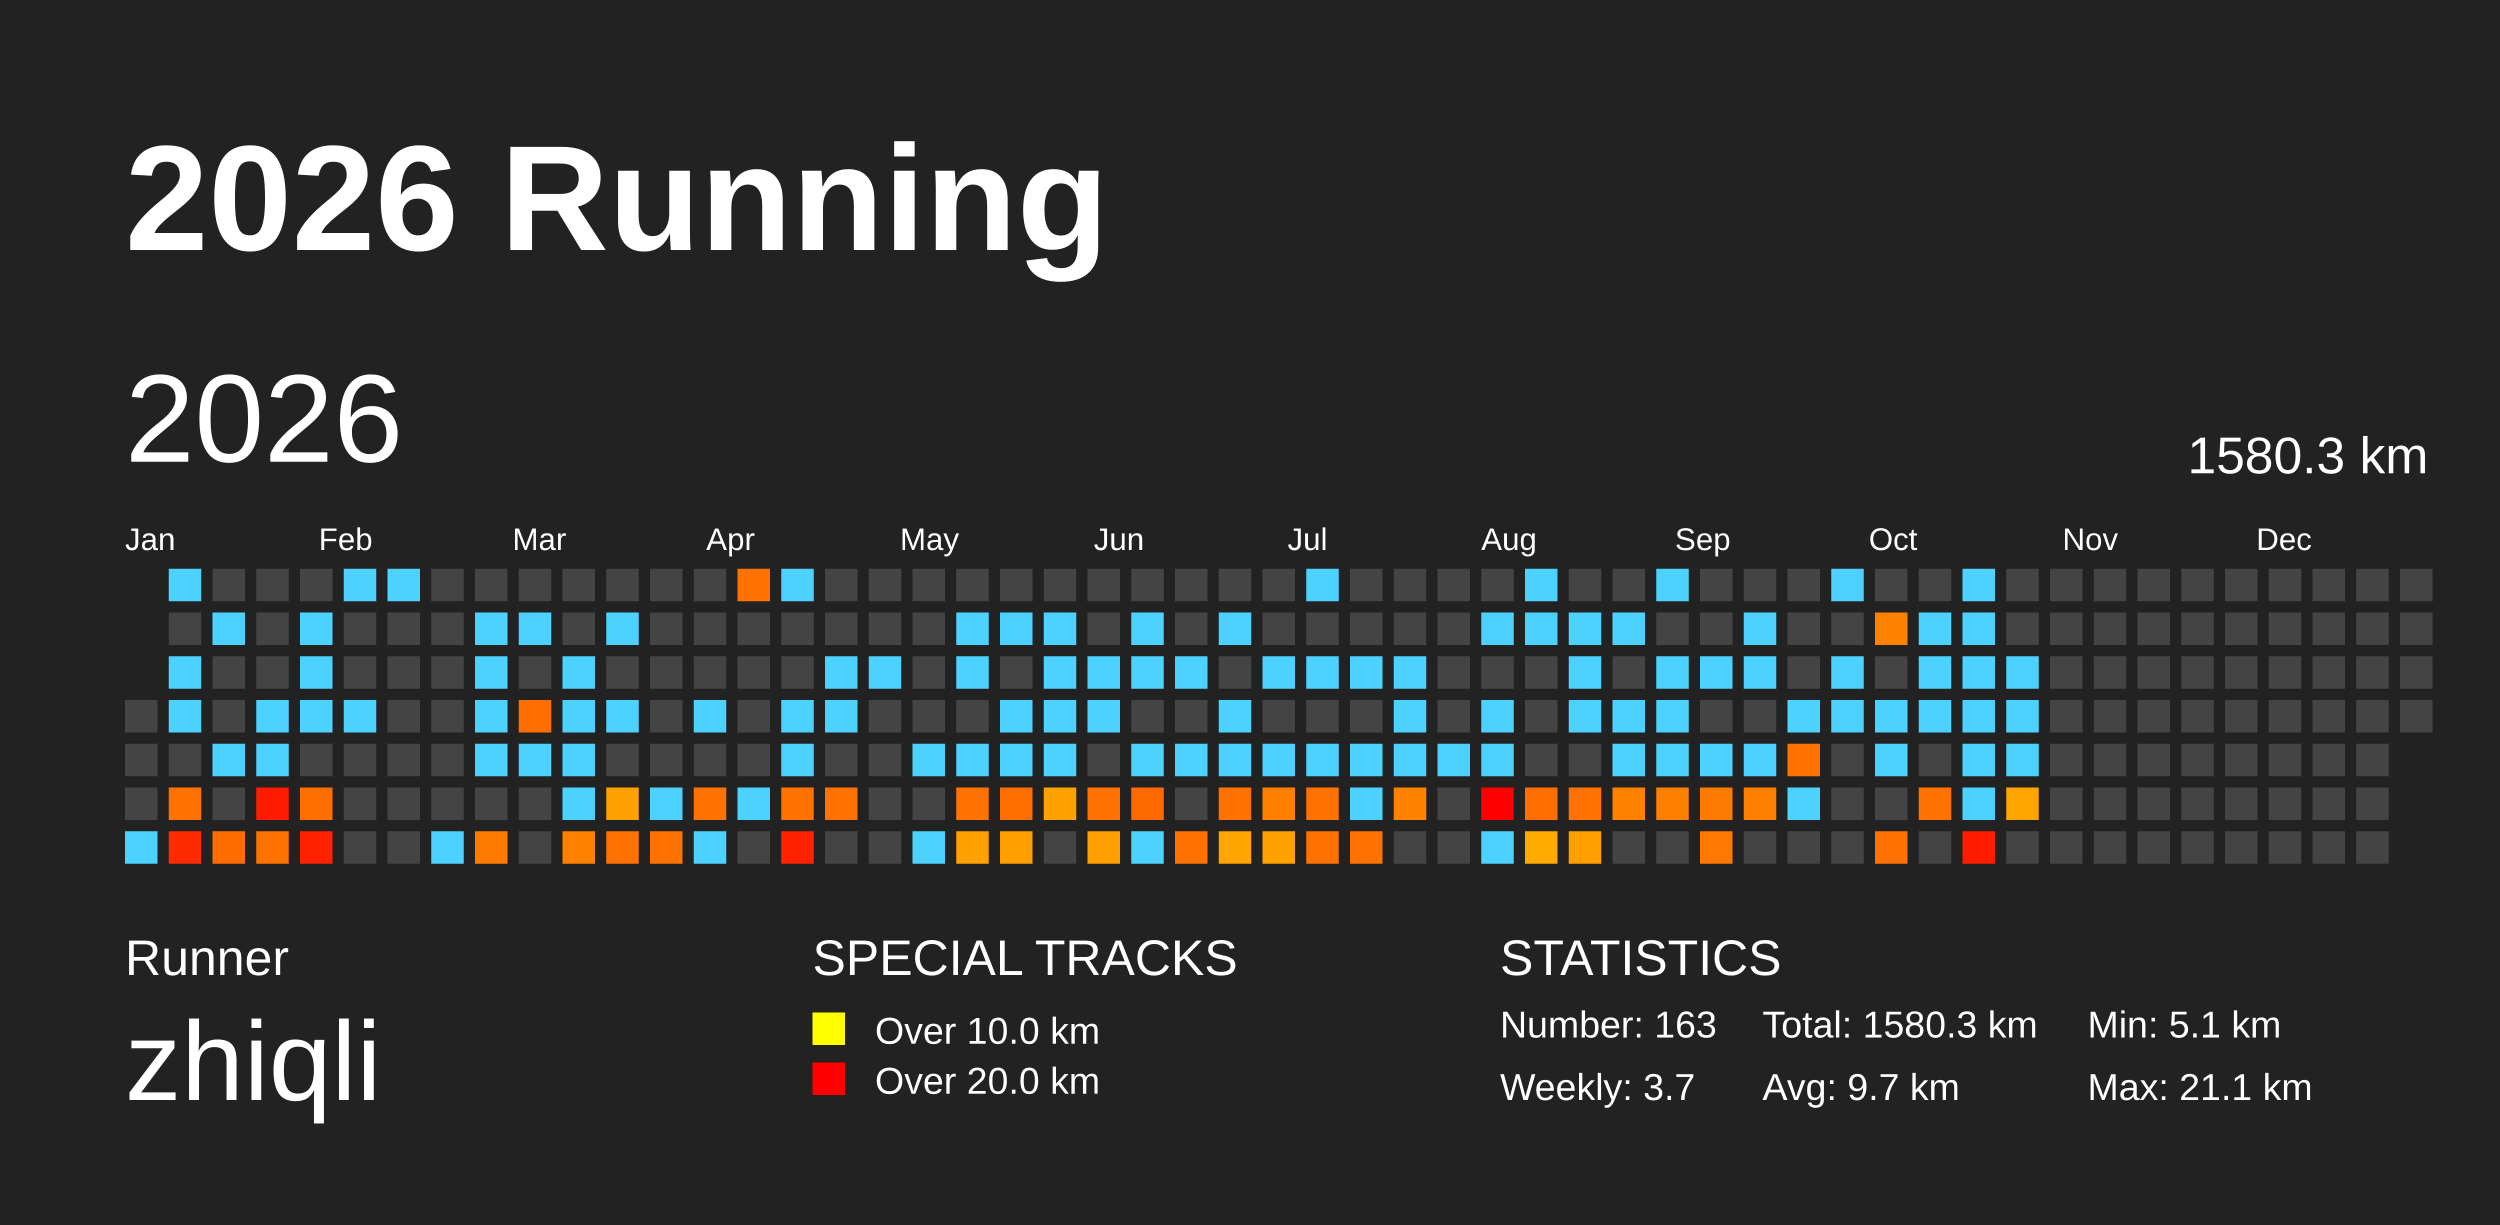
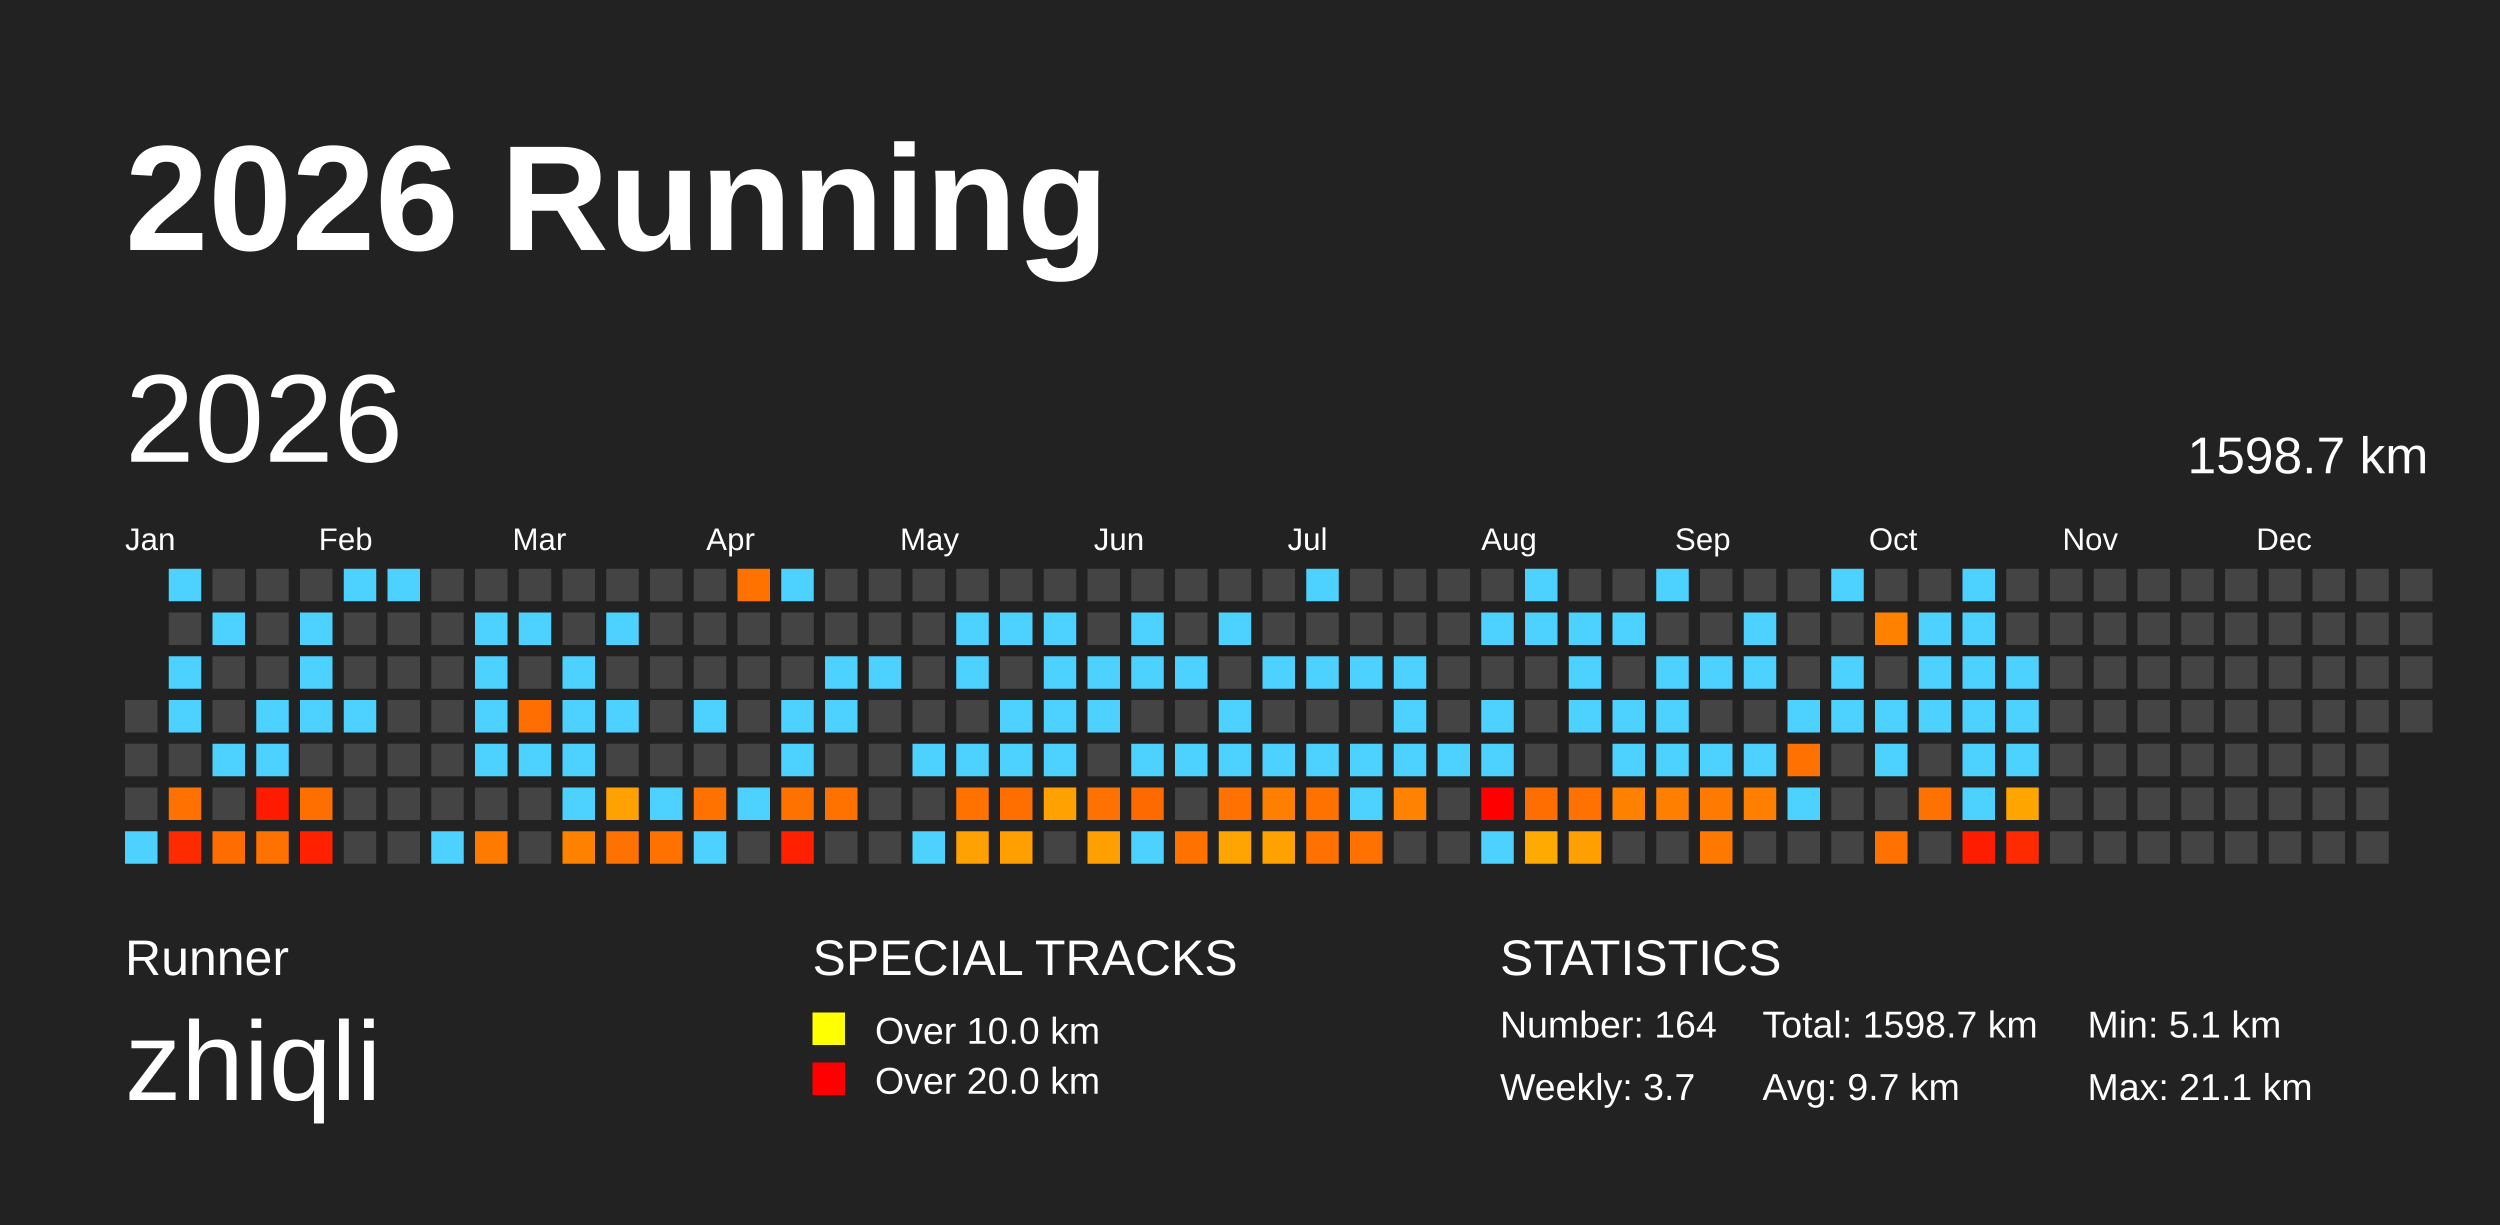
<svg xmlns="http://www.w3.org/2000/svg" baseProfile="full" height="98mm" version="1.1" viewBox="0,0,200,98" width="200mm">
  <defs />
  <rect fill="#222222" height="98" width="200" x="0" y="0" />
  <text fill="#FFFFFF" style="font-size:12px; font-family:Arial; font-weight:bold;" x="10" y="20">2026 Running</text>
  <text fill="#FFFFFF" style="font-size:4px; font-family:Arial" x="10" y="78">Runner</text>
  <text fill="#FFFFFF" style="font-size:9px; font-family:Arial" x="10" y="88">zhiqli</text>
  <text fill="#FFFFFF" style="font-size:4px; font-family:Arial" x="65" y="78">SPECIAL TRACKS</text>
  <rect fill="yellow" height="2.6" width="2.6" x="65" y="81" />
  <text fill="#FFFFFF" style="font-size:3px; font-family:Arial" x="70" y="83.5">Over 10.0 km</text>
  <rect fill="red" height="2.6" width="2.6" x="65" y="85" />
  <text fill="#FFFFFF" style="font-size:3px; font-family:Arial" x="70" y="87.5">Over 20.0 km</text>
  <text fill="#FFFFFF" style="font-size:4px; font-family:Arial" x="120" y="78">STATISTICS</text>
-   <text fill="#FFFFFF" style="font-size:3px; font-family:Arial" x="120" y="83">Number: 163</text>
+   <text fill="#FFFFFF" style="font-size:3px; font-family:Arial" x="120" y="83">Number: 164</text>
  <text fill="#FFFFFF" style="font-size:3px; font-family:Arial" x="120" y="88">Weekly: 3.7</text>
-   <text fill="#FFFFFF" style="font-size:3px; font-family:Arial" x="141" y="83">Total: 1580.3 km</text>
+   <text fill="#FFFFFF" style="font-size:3px; font-family:Arial" x="141" y="83">Total: 1598.7 km</text>
  <text fill="#FFFFFF" style="font-size:3px; font-family:Arial" x="141" y="88">Avg: 9.7 km</text>
  <text fill="#FFFFFF" style="font-size:3px; font-family:Arial" x="167" y="83">Min: 5.1 km</text>
  <text fill="#FFFFFF" style="font-size:3px; font-family:Arial" x="167" y="88">Max: 21.1 km</text>
  <text dominant-baseline="hanging" fill="#FFFFFF" style="font-size:10.0px; font-family:Arial;" x="10" y="30">2026</text>
-   <text dominant-baseline="hanging" fill="#FFFFFF" style="font-size:4.125px; font-family:Arial;" x="175" y="35">1580.3 km</text>
+   <text dominant-baseline="hanging" fill="#FFFFFF" style="font-size:4.125px; font-family:Arial;" x="175" y="35">1598.7 km</text>
  <text fill="#FFFFFF" style="font-size:2.5px; font-family:Arial" x="10.0" y="44">Jan</text>
  <text fill="#FFFFFF" style="font-size:2.5px; font-family:Arial" x="25.5" y="44">Feb</text>
  <text fill="#FFFFFF" style="font-size:2.5px; font-family:Arial" x="41.0" y="44">Mar</text>
  <text fill="#FFFFFF" style="font-size:2.5px; font-family:Arial" x="56.5" y="44">Apr</text>
  <text fill="#FFFFFF" style="font-size:2.5px; font-family:Arial" x="72.0" y="44">May</text>
  <text fill="#FFFFFF" style="font-size:2.5px; font-family:Arial" x="87.5" y="44">Jun</text>
  <text fill="#FFFFFF" style="font-size:2.5px; font-family:Arial" x="103.0" y="44">Jul</text>
  <text fill="#FFFFFF" style="font-size:2.5px; font-family:Arial" x="118.5" y="44">Aug</text>
  <text fill="#FFFFFF" style="font-size:2.5px; font-family:Arial" x="134.0" y="44">Sep</text>
  <text fill="#FFFFFF" style="font-size:2.5px; font-family:Arial" x="149.5" y="44">Oct</text>
  <text fill="#FFFFFF" style="font-size:2.5px; font-family:Arial" x="165.0" y="44">Nov</text>
  <text fill="#FFFFFF" style="font-size:2.5px; font-family:Arial" x="180.5" y="44">Dec</text>
  <rect fill="#444444" height="2.6" width="2.6" x="10.0" y="56.0" />
  <rect fill="#444444" height="2.6" width="2.6" x="10.0" y="59.5" />
  <rect fill="#444444" height="2.6" width="2.6" x="10.0" y="63.0" />
  <rect fill="#4dd2ff" height="2.6" width="2.6" x="10.0" y="66.5" />
  <rect fill="#4dd2ff" height="2.6" width="2.6" x="13.5" y="45.5" />
  <rect fill="#444444" height="2.6" width="2.6" x="13.5" y="49.0" />
  <rect fill="#4dd2ff" height="2.6" width="2.6" x="13.5" y="52.5" />
  <rect fill="#4dd2ff" height="2.6" width="2.6" x="13.5" y="56.0" />
  <rect fill="#444444" height="2.6" width="2.6" x="13.5" y="59.5" />
  <rect fill="#ff7100" height="2.6" width="2.6" x="13.5" y="63.0" />
  <rect fill="#ff2b00" height="2.6" width="2.6" x="13.5" y="66.5" />
  <rect fill="#444444" height="2.6" width="2.6" x="17.0" y="45.5" />
  <rect fill="#4dd2ff" height="2.6" width="2.6" x="17.0" y="49.0" />
  <rect fill="#444444" height="2.6" width="2.6" x="17.0" y="52.5" />
  <rect fill="#444444" height="2.6" width="2.6" x="17.0" y="56.0" />
  <rect fill="#4dd2ff" height="2.6" width="2.6" x="17.0" y="59.5" />
  <rect fill="#444444" height="2.6" width="2.6" x="17.0" y="63.0" />
  <rect fill="#ff6d00" height="2.6" width="2.6" x="17.0" y="66.5" />
  <rect fill="#444444" height="2.6" width="2.6" x="20.5" y="45.5" />
  <rect fill="#444444" height="2.6" width="2.6" x="20.5" y="49.0" />
  <rect fill="#444444" height="2.6" width="2.6" x="20.5" y="52.5" />
  <rect fill="#4dd2ff" height="2.6" width="2.6" x="20.5" y="56.0" />
  <rect fill="#4dd2ff" height="2.6" width="2.6" x="20.5" y="59.5" />
  <rect fill="#ff1b00" height="2.6" width="2.6" x="20.5" y="63.0" />
  <rect fill="#ff7200" height="2.6" width="2.6" x="20.5" y="66.5" />
  <rect fill="#444444" height="2.6" width="2.6" x="24.0" y="45.5" />
  <rect fill="#4dd2ff" height="2.6" width="2.6" x="24.0" y="49.0" />
  <rect fill="#4dd2ff" height="2.6" width="2.6" x="24.0" y="52.5" />
  <rect fill="#4dd2ff" height="2.6" width="2.6" x="24.0" y="56.0" />
  <rect fill="#444444" height="2.6" width="2.6" x="24.0" y="59.5" />
  <rect fill="#ff6f00" height="2.6" width="2.6" x="24.0" y="63.0" />
  <rect fill="#ff2100" height="2.6" width="2.6" x="24.0" y="66.5" />
  <rect fill="#4dd2ff" height="2.6" width="2.6" x="27.5" y="45.5" />
  <rect fill="#444444" height="2.6" width="2.6" x="27.5" y="49.0" />
  <rect fill="#444444" height="2.6" width="2.6" x="27.5" y="52.5" />
  <rect fill="#4dd2ff" height="2.6" width="2.6" x="27.5" y="56.0" />
  <rect fill="#444444" height="2.6" width="2.6" x="27.5" y="59.5" />
  <rect fill="#444444" height="2.6" width="2.6" x="27.5" y="63.0" />
  <rect fill="#444444" height="2.6" width="2.6" x="27.5" y="66.5" />
  <rect fill="#4dd2ff" height="2.6" width="2.6" x="31.0" y="45.5" />
  <rect fill="#444444" height="2.6" width="2.6" x="31.0" y="49.0" />
  <rect fill="#444444" height="2.6" width="2.6" x="31.0" y="52.5" />
  <rect fill="#444444" height="2.6" width="2.6" x="31.0" y="56.0" />
  <rect fill="#444444" height="2.6" width="2.6" x="31.0" y="59.5" />
  <rect fill="#444444" height="2.6" width="2.6" x="31.0" y="63.0" />
  <rect fill="#444444" height="2.6" width="2.6" x="31.0" y="66.5" />
  <rect fill="#444444" height="2.6" width="2.6" x="34.5" y="45.5" />
  <rect fill="#444444" height="2.6" width="2.6" x="34.5" y="49.0" />
  <rect fill="#444444" height="2.6" width="2.6" x="34.5" y="52.5" />
  <rect fill="#444444" height="2.6" width="2.6" x="34.5" y="56.0" />
  <rect fill="#444444" height="2.6" width="2.6" x="34.5" y="59.5" />
  <rect fill="#444444" height="2.6" width="2.6" x="34.5" y="63.0" />
  <rect fill="#4dd2ff" height="2.6" width="2.6" x="34.5" y="66.5" />
  <rect fill="#444444" height="2.6" width="2.6" x="38.0" y="45.5" />
  <rect fill="#4dd2ff" height="2.6" width="2.6" x="38.0" y="49.0" />
  <rect fill="#4dd2ff" height="2.6" width="2.6" x="38.0" y="52.5" />
  <rect fill="#4dd2ff" height="2.6" width="2.6" x="38.0" y="56.0" />
  <rect fill="#4dd2ff" height="2.6" width="2.6" x="38.0" y="59.5" />
  <rect fill="#444444" height="2.6" width="2.6" x="38.0" y="63.0" />
  <rect fill="#ff7b00" height="2.6" width="2.6" x="38.0" y="66.5" />
  <rect fill="#444444" height="2.6" width="2.6" x="41.5" y="45.5" />
  <rect fill="#4dd2ff" height="2.6" width="2.6" x="41.5" y="49.0" />
  <rect fill="#444444" height="2.6" width="2.6" x="41.5" y="52.5" />
  <rect fill="#ff6e00" height="2.6" width="2.6" x="41.5" y="56.0" />
  <rect fill="#4dd2ff" height="2.6" width="2.6" x="41.5" y="59.5" />
  <rect fill="#444444" height="2.6" width="2.6" x="41.5" y="63.0" />
  <rect fill="#444444" height="2.6" width="2.6" x="41.5" y="66.5" />
  <rect fill="#444444" height="2.6" width="2.6" x="45.0" y="45.5" />
  <rect fill="#444444" height="2.6" width="2.6" x="45.0" y="49.0" />
  <rect fill="#4dd2ff" height="2.6" width="2.6" x="45.0" y="52.5" />
  <rect fill="#4dd2ff" height="2.6" width="2.6" x="45.0" y="56.0" />
  <rect fill="#4dd2ff" height="2.6" width="2.6" x="45.0" y="59.5" />
  <rect fill="#4dd2ff" height="2.6" width="2.6" x="45.0" y="63.0" />
  <rect fill="#ff8100" height="2.6" width="2.6" x="45.0" y="66.5" />
  <rect fill="#444444" height="2.6" width="2.6" x="48.5" y="45.5" />
  <rect fill="#4dd2ff" height="2.6" width="2.6" x="48.5" y="49.0" />
  <rect fill="#444444" height="2.6" width="2.6" x="48.5" y="52.5" />
  <rect fill="#4dd2ff" height="2.6" width="2.6" x="48.5" y="56.0" />
  <rect fill="#444444" height="2.6" width="2.6" x="48.5" y="59.5" />
  <rect fill="#ffa100" height="2.6" width="2.6" x="48.5" y="63.0" />
  <rect fill="#ff7100" height="2.6" width="2.6" x="48.5" y="66.5" />
  <rect fill="#444444" height="2.6" width="2.6" x="52.0" y="45.5" />
  <rect fill="#444444" height="2.6" width="2.6" x="52.0" y="49.0" />
  <rect fill="#444444" height="2.6" width="2.6" x="52.0" y="52.5" />
  <rect fill="#444444" height="2.6" width="2.6" x="52.0" y="56.0" />
  <rect fill="#444444" height="2.6" width="2.6" x="52.0" y="59.5" />
  <rect fill="#4dd2ff" height="2.6" width="2.6" x="52.0" y="63.0" />
  <rect fill="#ff7200" height="2.6" width="2.6" x="52.0" y="66.5" />
  <rect fill="#444444" height="2.6" width="2.6" x="55.5" y="45.5" />
  <rect fill="#444444" height="2.6" width="2.6" x="55.5" y="49.0" />
  <rect fill="#444444" height="2.6" width="2.6" x="55.5" y="52.5" />
  <rect fill="#4dd2ff" height="2.6" width="2.6" x="55.5" y="56.0" />
  <rect fill="#444444" height="2.6" width="2.6" x="55.5" y="59.5" />
  <rect fill="#ff7200" height="2.6" width="2.6" x="55.5" y="63.0" />
  <rect fill="#4dd2ff" height="2.6" width="2.6" x="55.5" y="66.5" />
  <rect fill="#ff7200" height="2.6" width="2.6" x="59.0" y="45.5" />
  <rect fill="#444444" height="2.6" width="2.6" x="59.0" y="49.0" />
  <rect fill="#444444" height="2.6" width="2.6" x="59.0" y="52.5" />
  <rect fill="#444444" height="2.6" width="2.6" x="59.0" y="56.0" />
  <rect fill="#444444" height="2.6" width="2.6" x="59.0" y="59.5" />
  <rect fill="#4dd2ff" height="2.6" width="2.6" x="59.0" y="63.0" />
  <rect fill="#444444" height="2.6" width="2.6" x="59.0" y="66.5" />
  <rect fill="#4dd2ff" height="2.6" width="2.6" x="62.5" y="45.5" />
  <rect fill="#444444" height="2.6" width="2.6" x="62.5" y="49.0" />
  <rect fill="#444444" height="2.6" width="2.6" x="62.5" y="52.5" />
  <rect fill="#4dd2ff" height="2.6" width="2.6" x="62.5" y="56.0" />
  <rect fill="#4dd2ff" height="2.6" width="2.6" x="62.5" y="59.5" />
  <rect fill="#ff7200" height="2.6" width="2.6" x="62.5" y="63.0" />
  <rect fill="#ff2100" height="2.6" width="2.6" x="62.5" y="66.5" />
  <rect fill="#444444" height="2.6" width="2.6" x="66.0" y="45.5" />
  <rect fill="#444444" height="2.6" width="2.6" x="66.0" y="49.0" />
  <rect fill="#4dd2ff" height="2.6" width="2.6" x="66.0" y="52.5" />
  <rect fill="#4dd2ff" height="2.6" width="2.6" x="66.0" y="56.0" />
  <rect fill="#444444" height="2.6" width="2.6" x="66.0" y="59.5" />
  <rect fill="#ff7200" height="2.6" width="2.6" x="66.0" y="63.0" />
  <rect fill="#444444" height="2.6" width="2.6" x="66.0" y="66.5" />
  <rect fill="#444444" height="2.6" width="2.6" x="69.5" y="45.5" />
  <rect fill="#444444" height="2.6" width="2.6" x="69.5" y="49.0" />
  <rect fill="#4dd2ff" height="2.6" width="2.6" x="69.5" y="52.5" />
  <rect fill="#444444" height="2.6" width="2.6" x="69.5" y="56.0" />
  <rect fill="#444444" height="2.6" width="2.6" x="69.5" y="59.5" />
  <rect fill="#444444" height="2.6" width="2.6" x="69.5" y="63.0" />
  <rect fill="#444444" height="2.6" width="2.6" x="69.5" y="66.5" />
  <rect fill="#444444" height="2.6" width="2.6" x="73.0" y="45.5" />
  <rect fill="#444444" height="2.6" width="2.6" x="73.0" y="49.0" />
  <rect fill="#444444" height="2.6" width="2.6" x="73.0" y="52.5" />
  <rect fill="#444444" height="2.6" width="2.6" x="73.0" y="56.0" />
  <rect fill="#4dd2ff" height="2.6" width="2.6" x="73.0" y="59.5" />
  <rect fill="#444444" height="2.6" width="2.6" x="73.0" y="63.0" />
  <rect fill="#4dd2ff" height="2.6" width="2.6" x="73.0" y="66.5" />
  <rect fill="#444444" height="2.6" width="2.6" x="76.5" y="45.5" />
  <rect fill="#4dd2ff" height="2.6" width="2.6" x="76.5" y="49.0" />
  <rect fill="#4dd2ff" height="2.6" width="2.6" x="76.5" y="52.5" />
  <rect fill="#444444" height="2.6" width="2.6" x="76.5" y="56.0" />
  <rect fill="#4dd2ff" height="2.6" width="2.6" x="76.5" y="59.5" />
  <rect fill="#ff7200" height="2.6" width="2.6" x="76.5" y="63.0" />
  <rect fill="#ffa100" height="2.6" width="2.6" x="76.5" y="66.5" />
  <rect fill="#444444" height="2.6" width="2.6" x="80.0" y="45.5" />
  <rect fill="#4dd2ff" height="2.6" width="2.6" x="80.0" y="49.0" />
  <rect fill="#444444" height="2.6" width="2.6" x="80.0" y="52.5" />
  <rect fill="#4dd2ff" height="2.6" width="2.6" x="80.0" y="56.0" />
  <rect fill="#4dd2ff" height="2.6" width="2.6" x="80.0" y="59.5" />
  <rect fill="#ff6f00" height="2.6" width="2.6" x="80.0" y="63.0" />
  <rect fill="#ffa000" height="2.6" width="2.6" x="80.0" y="66.5" />
  <rect fill="#444444" height="2.6" width="2.6" x="83.5" y="45.5" />
  <rect fill="#4dd2ff" height="2.6" width="2.6" x="83.5" y="49.0" />
  <rect fill="#4dd2ff" height="2.6" width="2.6" x="83.5" y="52.5" />
  <rect fill="#4dd2ff" height="2.6" width="2.6" x="83.5" y="56.0" />
  <rect fill="#4dd2ff" height="2.6" width="2.6" x="83.5" y="59.5" />
  <rect fill="#ffa100" height="2.6" width="2.6" x="83.5" y="63.0" />
  <rect fill="#444444" height="2.6" width="2.6" x="83.5" y="66.5" />
  <rect fill="#444444" height="2.6" width="2.6" x="87.0" y="45.5" />
  <rect fill="#444444" height="2.6" width="2.6" x="87.0" y="49.0" />
  <rect fill="#4dd2ff" height="2.6" width="2.6" x="87.0" y="52.5" />
  <rect fill="#4dd2ff" height="2.6" width="2.6" x="87.0" y="56.0" />
  <rect fill="#444444" height="2.6" width="2.6" x="87.0" y="59.5" />
  <rect fill="#ff7100" height="2.6" width="2.6" x="87.0" y="63.0" />
  <rect fill="#ffa000" height="2.6" width="2.6" x="87.0" y="66.5" />
  <rect fill="#444444" height="2.6" width="2.6" x="90.5" y="45.5" />
  <rect fill="#4dd2ff" height="2.6" width="2.6" x="90.5" y="49.0" />
  <rect fill="#4dd2ff" height="2.6" width="2.6" x="90.5" y="52.5" />
  <rect fill="#444444" height="2.6" width="2.6" x="90.5" y="56.0" />
  <rect fill="#4dd2ff" height="2.6" width="2.6" x="90.5" y="59.5" />
  <rect fill="#ff6a00" height="2.6" width="2.6" x="90.5" y="63.0" />
  <rect fill="#4dd2ff" height="2.6" width="2.6" x="90.5" y="66.5" />
  <rect fill="#444444" height="2.6" width="2.6" x="94.0" y="45.5" />
  <rect fill="#444444" height="2.6" width="2.6" x="94.0" y="49.0" />
  <rect fill="#4dd2ff" height="2.6" width="2.6" x="94.0" y="52.5" />
  <rect fill="#444444" height="2.6" width="2.6" x="94.0" y="56.0" />
  <rect fill="#4dd2ff" height="2.6" width="2.6" x="94.0" y="59.5" />
  <rect fill="#444444" height="2.6" width="2.6" x="94.0" y="63.0" />
  <rect fill="#ff7200" height="2.6" width="2.6" x="94.0" y="66.5" />
  <rect fill="#444444" height="2.6" width="2.6" x="97.5" y="45.5" />
  <rect fill="#4dd2ff" height="2.6" width="2.6" x="97.5" y="49.0" />
  <rect fill="#444444" height="2.6" width="2.6" x="97.5" y="52.5" />
  <rect fill="#4dd2ff" height="2.6" width="2.6" x="97.5" y="56.0" />
  <rect fill="#4dd2ff" height="2.6" width="2.6" x="97.5" y="59.5" />
  <rect fill="#ff7100" height="2.6" width="2.6" x="97.5" y="63.0" />
  <rect fill="#ffa400" height="2.6" width="2.6" x="97.5" y="66.5" />
  <rect fill="#444444" height="2.6" width="2.6" x="101.0" y="45.5" />
  <rect fill="#444444" height="2.6" width="2.6" x="101.0" y="49.0" />
  <rect fill="#4dd2ff" height="2.6" width="2.6" x="101.0" y="52.5" />
  <rect fill="#444444" height="2.6" width="2.6" x="101.0" y="56.0" />
  <rect fill="#4dd2ff" height="2.6" width="2.6" x="101.0" y="59.5" />
  <rect fill="#ff8000" height="2.6" width="2.6" x="101.0" y="63.0" />
  <rect fill="#ffa200" height="2.6" width="2.6" x="101.0" y="66.5" />
  <rect fill="#4dd2ff" height="2.6" width="2.6" x="104.5" y="45.5" />
  <rect fill="#444444" height="2.6" width="2.6" x="104.5" y="49.0" />
  <rect fill="#4dd2ff" height="2.6" width="2.6" x="104.5" y="52.5" />
  <rect fill="#444444" height="2.6" width="2.6" x="104.5" y="56.0" />
  <rect fill="#4dd2ff" height="2.6" width="2.6" x="104.5" y="59.5" />
  <rect fill="#ff7200" height="2.6" width="2.6" x="104.5" y="63.0" />
  <rect fill="#ff7100" height="2.6" width="2.6" x="104.5" y="66.5" />
  <rect fill="#444444" height="2.6" width="2.6" x="108.0" y="45.5" />
  <rect fill="#444444" height="2.6" width="2.6" x="108.0" y="49.0" />
  <rect fill="#4dd2ff" height="2.6" width="2.6" x="108.0" y="52.5" />
  <rect fill="#444444" height="2.6" width="2.6" x="108.0" y="56.0" />
  <rect fill="#4dd2ff" height="2.6" width="2.6" x="108.0" y="59.5" />
  <rect fill="#4dd2ff" height="2.6" width="2.6" x="108.0" y="63.0" />
  <rect fill="#ff7200" height="2.6" width="2.6" x="108.0" y="66.5" />
  <rect fill="#444444" height="2.6" width="2.6" x="111.5" y="45.5" />
  <rect fill="#444444" height="2.6" width="2.6" x="111.5" y="49.0" />
  <rect fill="#4dd2ff" height="2.6" width="2.6" x="111.5" y="52.5" />
  <rect fill="#4dd2ff" height="2.6" width="2.6" x="111.5" y="56.0" />
  <rect fill="#4dd2ff" height="2.6" width="2.6" x="111.5" y="59.5" />
  <rect fill="#ff8200" height="2.6" width="2.6" x="111.5" y="63.0" />
  <rect fill="#444444" height="2.6" width="2.6" x="111.5" y="66.5" />
  <rect fill="#444444" height="2.6" width="2.6" x="115.0" y="45.5" />
  <rect fill="#444444" height="2.6" width="2.6" x="115.0" y="49.0" />
  <rect fill="#444444" height="2.6" width="2.6" x="115.0" y="52.5" />
  <rect fill="#444444" height="2.6" width="2.6" x="115.0" y="56.0" />
  <rect fill="#4dd2ff" height="2.6" width="2.6" x="115.0" y="59.5" />
  <rect fill="#444444" height="2.6" width="2.6" x="115.0" y="63.0" />
  <rect fill="#444444" height="2.6" width="2.6" x="115.0" y="66.5" />
  <rect fill="#444444" height="2.6" width="2.6" x="118.5" y="45.5" />
  <rect fill="#4dd2ff" height="2.6" width="2.6" x="118.5" y="49.0" />
  <rect fill="#444444" height="2.6" width="2.6" x="118.5" y="52.5" />
  <rect fill="#4dd2ff" height="2.6" width="2.6" x="118.5" y="56.0" />
  <rect fill="#4dd2ff" height="2.6" width="2.6" x="118.5" y="59.5" />
  <rect fill="red" height="2.6" width="2.6" x="118.5" y="63.0" />
  <rect fill="#4dd2ff" height="2.6" width="2.6" x="118.5" y="66.5" />
  <rect fill="#4dd2ff" height="2.6" width="2.6" x="122.0" y="45.5" />
  <rect fill="#4dd2ff" height="2.6" width="2.6" x="122.0" y="49.0" />
  <rect fill="#444444" height="2.6" width="2.6" x="122.0" y="52.5" />
  <rect fill="#444444" height="2.6" width="2.6" x="122.0" y="56.0" />
  <rect fill="#444444" height="2.6" width="2.6" x="122.0" y="59.5" />
  <rect fill="#ff6e00" height="2.6" width="2.6" x="122.0" y="63.0" />
  <rect fill="#ffaa00" height="2.6" width="2.6" x="122.0" y="66.5" />
  <rect fill="#444444" height="2.6" width="2.6" x="125.5" y="45.5" />
  <rect fill="#4dd2ff" height="2.6" width="2.6" x="125.5" y="49.0" />
  <rect fill="#4dd2ff" height="2.6" width="2.6" x="125.5" y="52.5" />
  <rect fill="#4dd2ff" height="2.6" width="2.6" x="125.5" y="56.0" />
  <rect fill="#444444" height="2.6" width="2.6" x="125.5" y="59.5" />
  <rect fill="#ff7100" height="2.6" width="2.6" x="125.5" y="63.0" />
  <rect fill="#ff9f00" height="2.6" width="2.6" x="125.5" y="66.5" />
  <rect fill="#444444" height="2.6" width="2.6" x="129.0" y="45.5" />
  <rect fill="#4dd2ff" height="2.6" width="2.6" x="129.0" y="49.0" />
  <rect fill="#444444" height="2.6" width="2.6" x="129.0" y="52.5" />
  <rect fill="#4dd2ff" height="2.6" width="2.6" x="129.0" y="56.0" />
  <rect fill="#4dd2ff" height="2.6" width="2.6" x="129.0" y="59.5" />
  <rect fill="#ff8100" height="2.6" width="2.6" x="129.0" y="63.0" />
  <rect fill="#444444" height="2.6" width="2.6" x="129.0" y="66.5" />
  <rect fill="#4dd2ff" height="2.6" width="2.6" x="132.5" y="45.5" />
  <rect fill="#444444" height="2.6" width="2.6" x="132.5" y="49.0" />
  <rect fill="#4dd2ff" height="2.6" width="2.6" x="132.5" y="52.5" />
  <rect fill="#4dd2ff" height="2.6" width="2.6" x="132.5" y="56.0" />
  <rect fill="#4dd2ff" height="2.6" width="2.6" x="132.5" y="59.5" />
  <rect fill="#ff8000" height="2.6" width="2.6" x="132.5" y="63.0" />
  <rect fill="#444444" height="2.6" width="2.6" x="132.5" y="66.5" />
  <rect fill="#444444" height="2.6" width="2.6" x="136.0" y="45.5" />
  <rect fill="#444444" height="2.6" width="2.6" x="136.0" y="49.0" />
  <rect fill="#4dd2ff" height="2.6" width="2.6" x="136.0" y="52.5" />
  <rect fill="#444444" height="2.6" width="2.6" x="136.0" y="56.0" />
  <rect fill="#4dd2ff" height="2.6" width="2.6" x="136.0" y="59.5" />
  <rect fill="#ff7a00" height="2.6" width="2.6" x="136.0" y="63.0" />
  <rect fill="#ff7800" height="2.6" width="2.6" x="136.0" y="66.5" />
  <rect fill="#444444" height="2.6" width="2.6" x="139.5" y="45.5" />
  <rect fill="#4dd2ff" height="2.6" width="2.6" x="139.5" y="49.0" />
  <rect fill="#4dd2ff" height="2.6" width="2.6" x="139.5" y="52.5" />
  <rect fill="#444444" height="2.6" width="2.6" x="139.5" y="56.0" />
  <rect fill="#4dd2ff" height="2.6" width="2.6" x="139.5" y="59.5" />
  <rect fill="#ff7f00" height="2.6" width="2.6" x="139.5" y="63.0" />
  <rect fill="#444444" height="2.6" width="2.6" x="139.5" y="66.5" />
  <rect fill="#444444" height="2.6" width="2.6" x="143.0" y="45.5" />
  <rect fill="#444444" height="2.6" width="2.6" x="143.0" y="49.0" />
  <rect fill="#444444" height="2.6" width="2.6" x="143.0" y="52.5" />
  <rect fill="#4dd2ff" height="2.6" width="2.6" x="143.0" y="56.0" />
  <rect fill="#ff7100" height="2.6" width="2.6" x="143.0" y="59.5" />
  <rect fill="#4dd2ff" height="2.6" width="2.6" x="143.0" y="63.0" />
  <rect fill="#444444" height="2.6" width="2.6" x="143.0" y="66.5" />
  <rect fill="#4dd2ff" height="2.6" width="2.6" x="146.5" y="45.5" />
  <rect fill="#444444" height="2.6" width="2.6" x="146.5" y="49.0" />
  <rect fill="#4dd2ff" height="2.6" width="2.6" x="146.5" y="52.5" />
  <rect fill="#4dd2ff" height="2.6" width="2.6" x="146.5" y="56.0" />
  <rect fill="#444444" height="2.6" width="2.6" x="146.5" y="59.5" />
  <rect fill="#444444" height="2.6" width="2.6" x="146.5" y="63.0" />
  <rect fill="#444444" height="2.6" width="2.6" x="146.5" y="66.5" />
  <rect fill="#444444" height="2.6" width="2.6" x="150.0" y="45.5" />
  <rect fill="#ff8100" height="2.6" width="2.6" x="150.0" y="49.0" />
  <rect fill="#444444" height="2.6" width="2.6" x="150.0" y="52.5" />
  <rect fill="#4dd2ff" height="2.6" width="2.6" x="150.0" y="56.0" />
  <rect fill="#4dd2ff" height="2.6" width="2.6" x="150.0" y="59.5" />
  <rect fill="#444444" height="2.6" width="2.6" x="150.0" y="63.0" />
  <rect fill="#ff7100" height="2.6" width="2.6" x="150.0" y="66.5" />
  <rect fill="#444444" height="2.6" width="2.6" x="153.5" y="45.5" />
  <rect fill="#4dd2ff" height="2.6" width="2.6" x="153.5" y="49.0" />
  <rect fill="#4dd2ff" height="2.6" width="2.6" x="153.5" y="52.5" />
  <rect fill="#4dd2ff" height="2.6" width="2.6" x="153.5" y="56.0" />
  <rect fill="#444444" height="2.6" width="2.6" x="153.5" y="59.5" />
  <rect fill="#ff7100" height="2.6" width="2.6" x="153.5" y="63.0" />
  <rect fill="#444444" height="2.6" width="2.6" x="153.5" y="66.5" />
  <rect fill="#4dd2ff" height="2.6" width="2.6" x="157.0" y="45.5" />
  <rect fill="#4dd2ff" height="2.6" width="2.6" x="157.0" y="49.0" />
  <rect fill="#4dd2ff" height="2.6" width="2.6" x="157.0" y="52.5" />
  <rect fill="#4dd2ff" height="2.6" width="2.6" x="157.0" y="56.0" />
  <rect fill="#4dd2ff" height="2.6" width="2.6" x="157.0" y="59.5" />
  <rect fill="#4dd2ff" height="2.6" width="2.6" x="157.0" y="63.0" />
  <rect fill="#ff1d00" height="2.6" width="2.6" x="157.0" y="66.5" />
  <rect fill="#444444" height="2.6" width="2.6" x="160.5" y="45.5" />
  <rect fill="#444444" height="2.6" width="2.6" x="160.5" y="49.0" />
  <rect fill="#4dd2ff" height="2.6" width="2.6" x="160.5" y="52.5" />
  <rect fill="#4dd2ff" height="2.6" width="2.6" x="160.5" y="56.0" />
  <rect fill="#4dd2ff" height="2.6" width="2.6" x="160.5" y="59.5" />
  <rect fill="#ffa500" height="2.6" width="2.6" x="160.5" y="63.0" />
-   <rect fill="#444444" height="2.6" width="2.6" x="160.5" y="66.5" />
+   <rect fill="#ff2b00" height="2.6" width="2.6" x="160.5" y="66.5" />
  <rect fill="#444444" height="2.6" width="2.6" x="164.0" y="45.5" />
  <rect fill="#444444" height="2.6" width="2.6" x="164.0" y="49.0" />
  <rect fill="#444444" height="2.6" width="2.6" x="164.0" y="52.5" />
  <rect fill="#444444" height="2.6" width="2.6" x="164.0" y="56.0" />
  <rect fill="#444444" height="2.6" width="2.6" x="164.0" y="59.5" />
  <rect fill="#444444" height="2.6" width="2.6" x="164.0" y="63.0" />
  <rect fill="#444444" height="2.6" width="2.6" x="164.0" y="66.5" />
  <rect fill="#444444" height="2.6" width="2.6" x="167.5" y="45.5" />
  <rect fill="#444444" height="2.6" width="2.6" x="167.5" y="49.0" />
  <rect fill="#444444" height="2.6" width="2.6" x="167.5" y="52.5" />
  <rect fill="#444444" height="2.6" width="2.6" x="167.5" y="56.0" />
  <rect fill="#444444" height="2.6" width="2.6" x="167.5" y="59.5" />
  <rect fill="#444444" height="2.6" width="2.6" x="167.5" y="63.0" />
  <rect fill="#444444" height="2.6" width="2.6" x="167.5" y="66.5" />
  <rect fill="#444444" height="2.6" width="2.6" x="171.0" y="45.5" />
  <rect fill="#444444" height="2.6" width="2.6" x="171.0" y="49.0" />
  <rect fill="#444444" height="2.6" width="2.6" x="171.0" y="52.5" />
  <rect fill="#444444" height="2.6" width="2.6" x="171.0" y="56.0" />
  <rect fill="#444444" height="2.6" width="2.6" x="171.0" y="59.5" />
  <rect fill="#444444" height="2.6" width="2.6" x="171.0" y="63.0" />
  <rect fill="#444444" height="2.6" width="2.6" x="171.0" y="66.5" />
  <rect fill="#444444" height="2.6" width="2.6" x="174.5" y="45.5" />
  <rect fill="#444444" height="2.6" width="2.6" x="174.5" y="49.0" />
  <rect fill="#444444" height="2.6" width="2.6" x="174.5" y="52.5" />
  <rect fill="#444444" height="2.6" width="2.6" x="174.5" y="56.0" />
  <rect fill="#444444" height="2.6" width="2.6" x="174.5" y="59.5" />
  <rect fill="#444444" height="2.6" width="2.6" x="174.5" y="63.0" />
  <rect fill="#444444" height="2.6" width="2.6" x="174.5" y="66.5" />
  <rect fill="#444444" height="2.6" width="2.6" x="178.0" y="45.5" />
  <rect fill="#444444" height="2.6" width="2.6" x="178.0" y="49.0" />
  <rect fill="#444444" height="2.6" width="2.6" x="178.0" y="52.5" />
  <rect fill="#444444" height="2.6" width="2.6" x="178.0" y="56.0" />
  <rect fill="#444444" height="2.6" width="2.6" x="178.0" y="59.5" />
  <rect fill="#444444" height="2.6" width="2.6" x="178.0" y="63.0" />
  <rect fill="#444444" height="2.6" width="2.6" x="178.0" y="66.5" />
  <rect fill="#444444" height="2.6" width="2.6" x="181.5" y="45.5" />
  <rect fill="#444444" height="2.6" width="2.6" x="181.5" y="49.0" />
  <rect fill="#444444" height="2.6" width="2.6" x="181.5" y="52.5" />
  <rect fill="#444444" height="2.6" width="2.6" x="181.5" y="56.0" />
  <rect fill="#444444" height="2.6" width="2.6" x="181.5" y="59.5" />
  <rect fill="#444444" height="2.6" width="2.6" x="181.5" y="63.0" />
  <rect fill="#444444" height="2.6" width="2.6" x="181.5" y="66.5" />
  <rect fill="#444444" height="2.6" width="2.6" x="185.0" y="45.5" />
  <rect fill="#444444" height="2.6" width="2.6" x="185.0" y="49.0" />
  <rect fill="#444444" height="2.6" width="2.6" x="185.0" y="52.5" />
  <rect fill="#444444" height="2.6" width="2.6" x="185.0" y="56.0" />
  <rect fill="#444444" height="2.6" width="2.6" x="185.0" y="59.5" />
  <rect fill="#444444" height="2.6" width="2.6" x="185.0" y="63.0" />
  <rect fill="#444444" height="2.6" width="2.6" x="185.0" y="66.5" />
  <rect fill="#444444" height="2.6" width="2.6" x="188.5" y="45.5" />
  <rect fill="#444444" height="2.6" width="2.6" x="188.5" y="49.0" />
  <rect fill="#444444" height="2.6" width="2.6" x="188.5" y="52.5" />
  <rect fill="#444444" height="2.6" width="2.6" x="188.5" y="56.0" />
  <rect fill="#444444" height="2.6" width="2.6" x="188.5" y="59.5" />
  <rect fill="#444444" height="2.6" width="2.6" x="188.5" y="63.0" />
  <rect fill="#444444" height="2.6" width="2.6" x="188.5" y="66.5" />
  <rect fill="#444444" height="2.6" width="2.6" x="192.0" y="45.5" />
  <rect fill="#444444" height="2.6" width="2.6" x="192.0" y="49.0" />
  <rect fill="#444444" height="2.6" width="2.6" x="192.0" y="52.5" />
  <rect fill="#444444" height="2.6" width="2.6" x="192.0" y="56.0" />
</svg>
